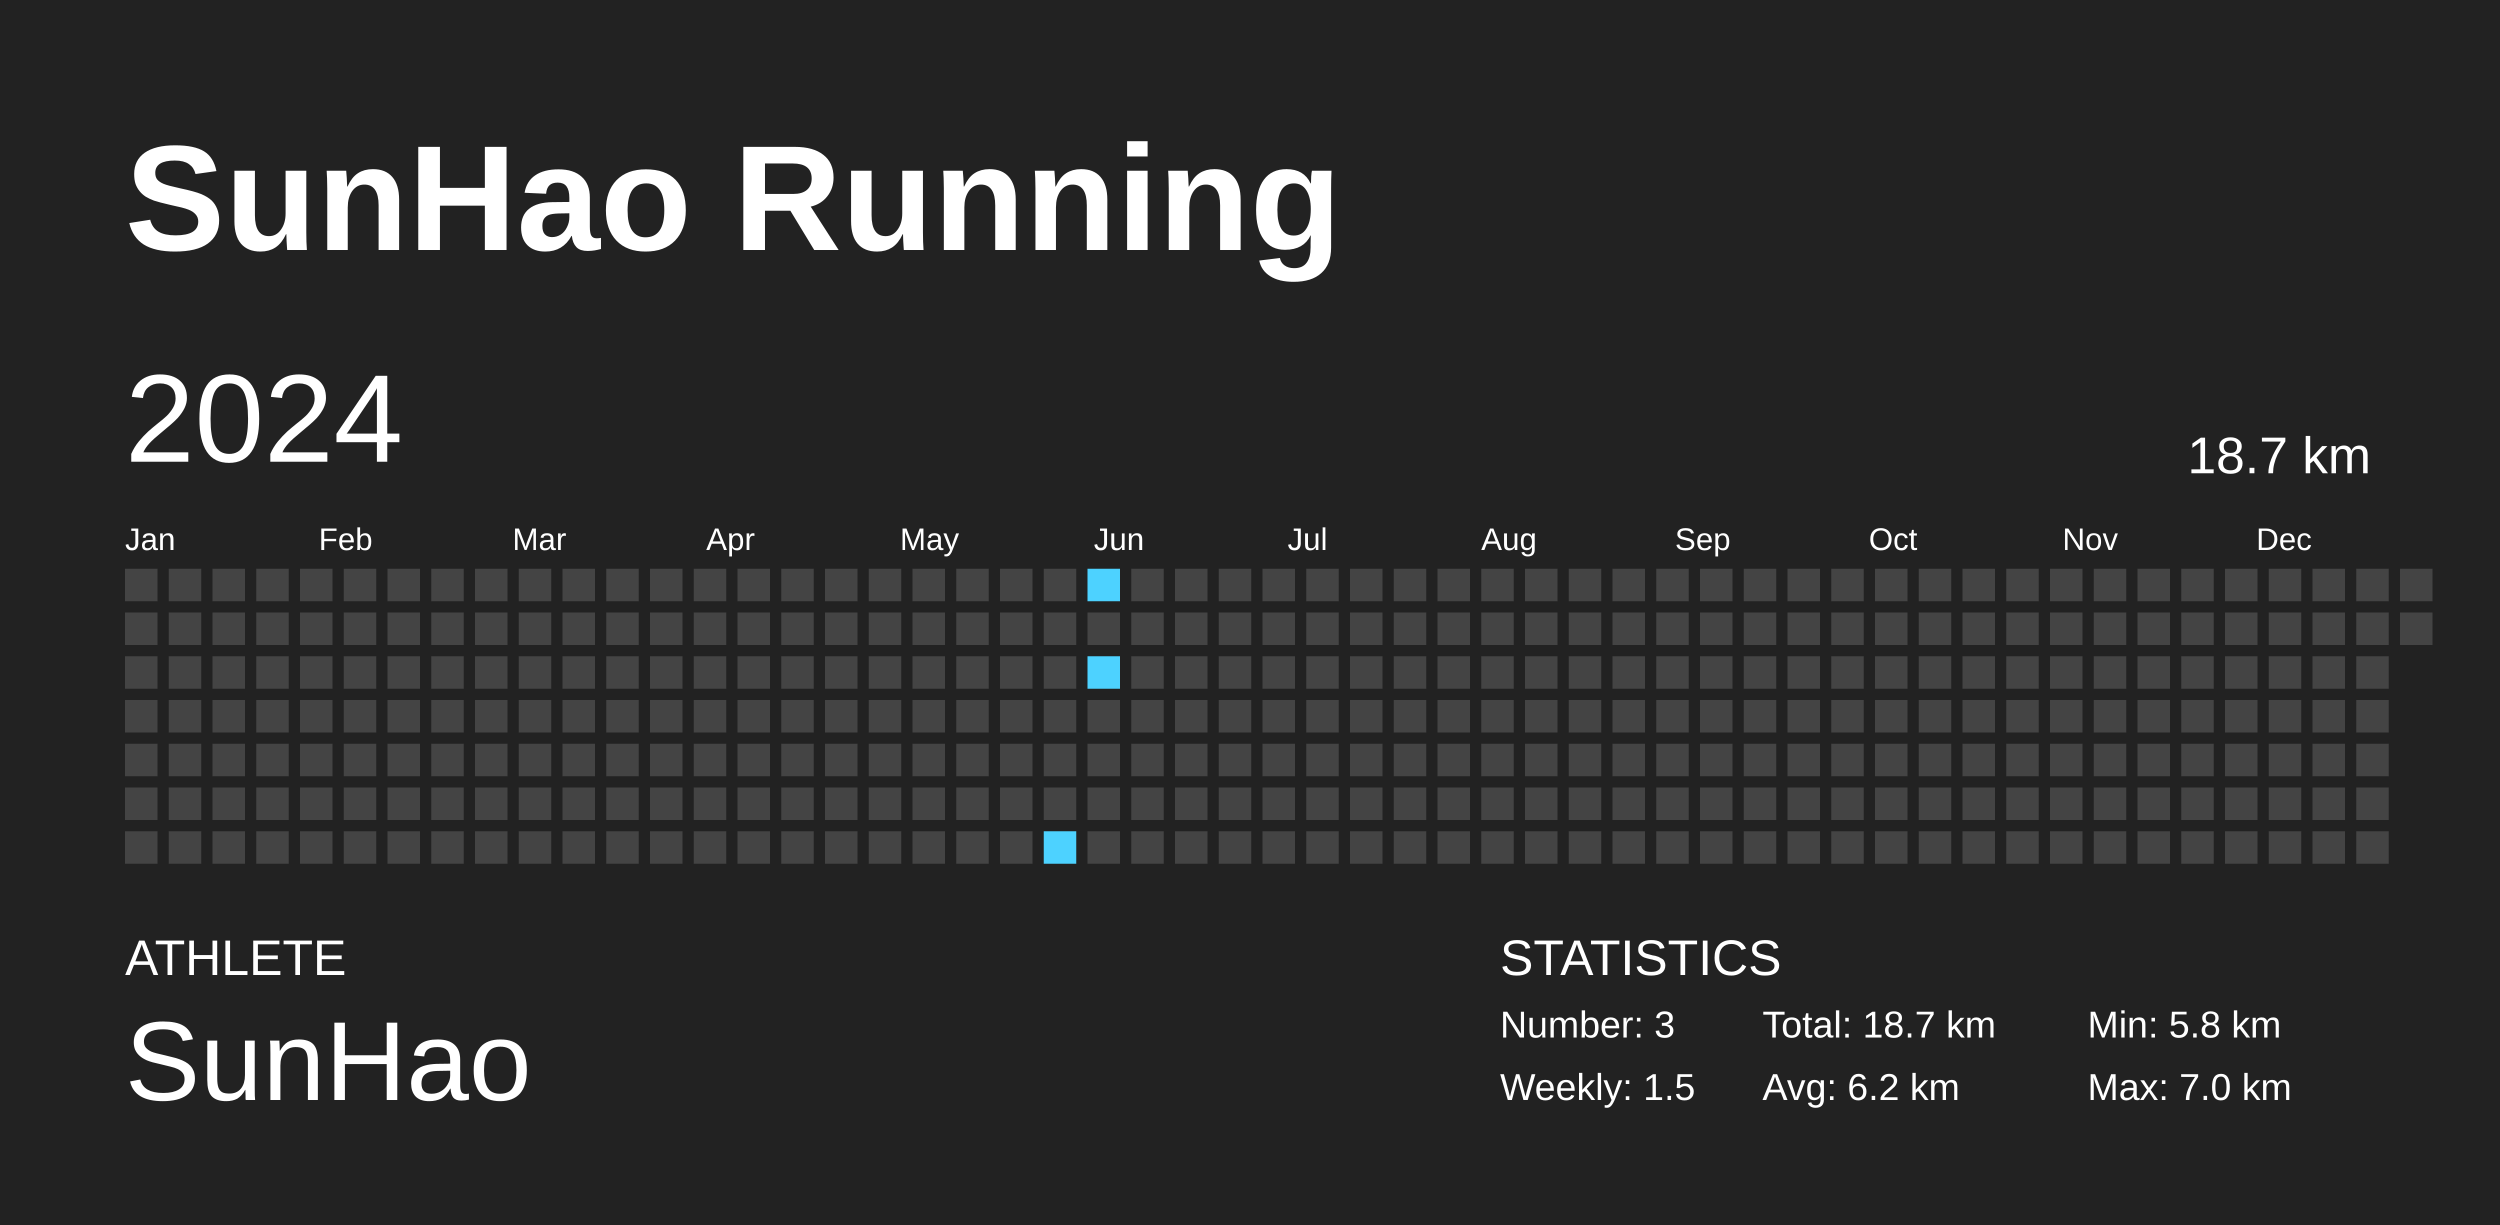
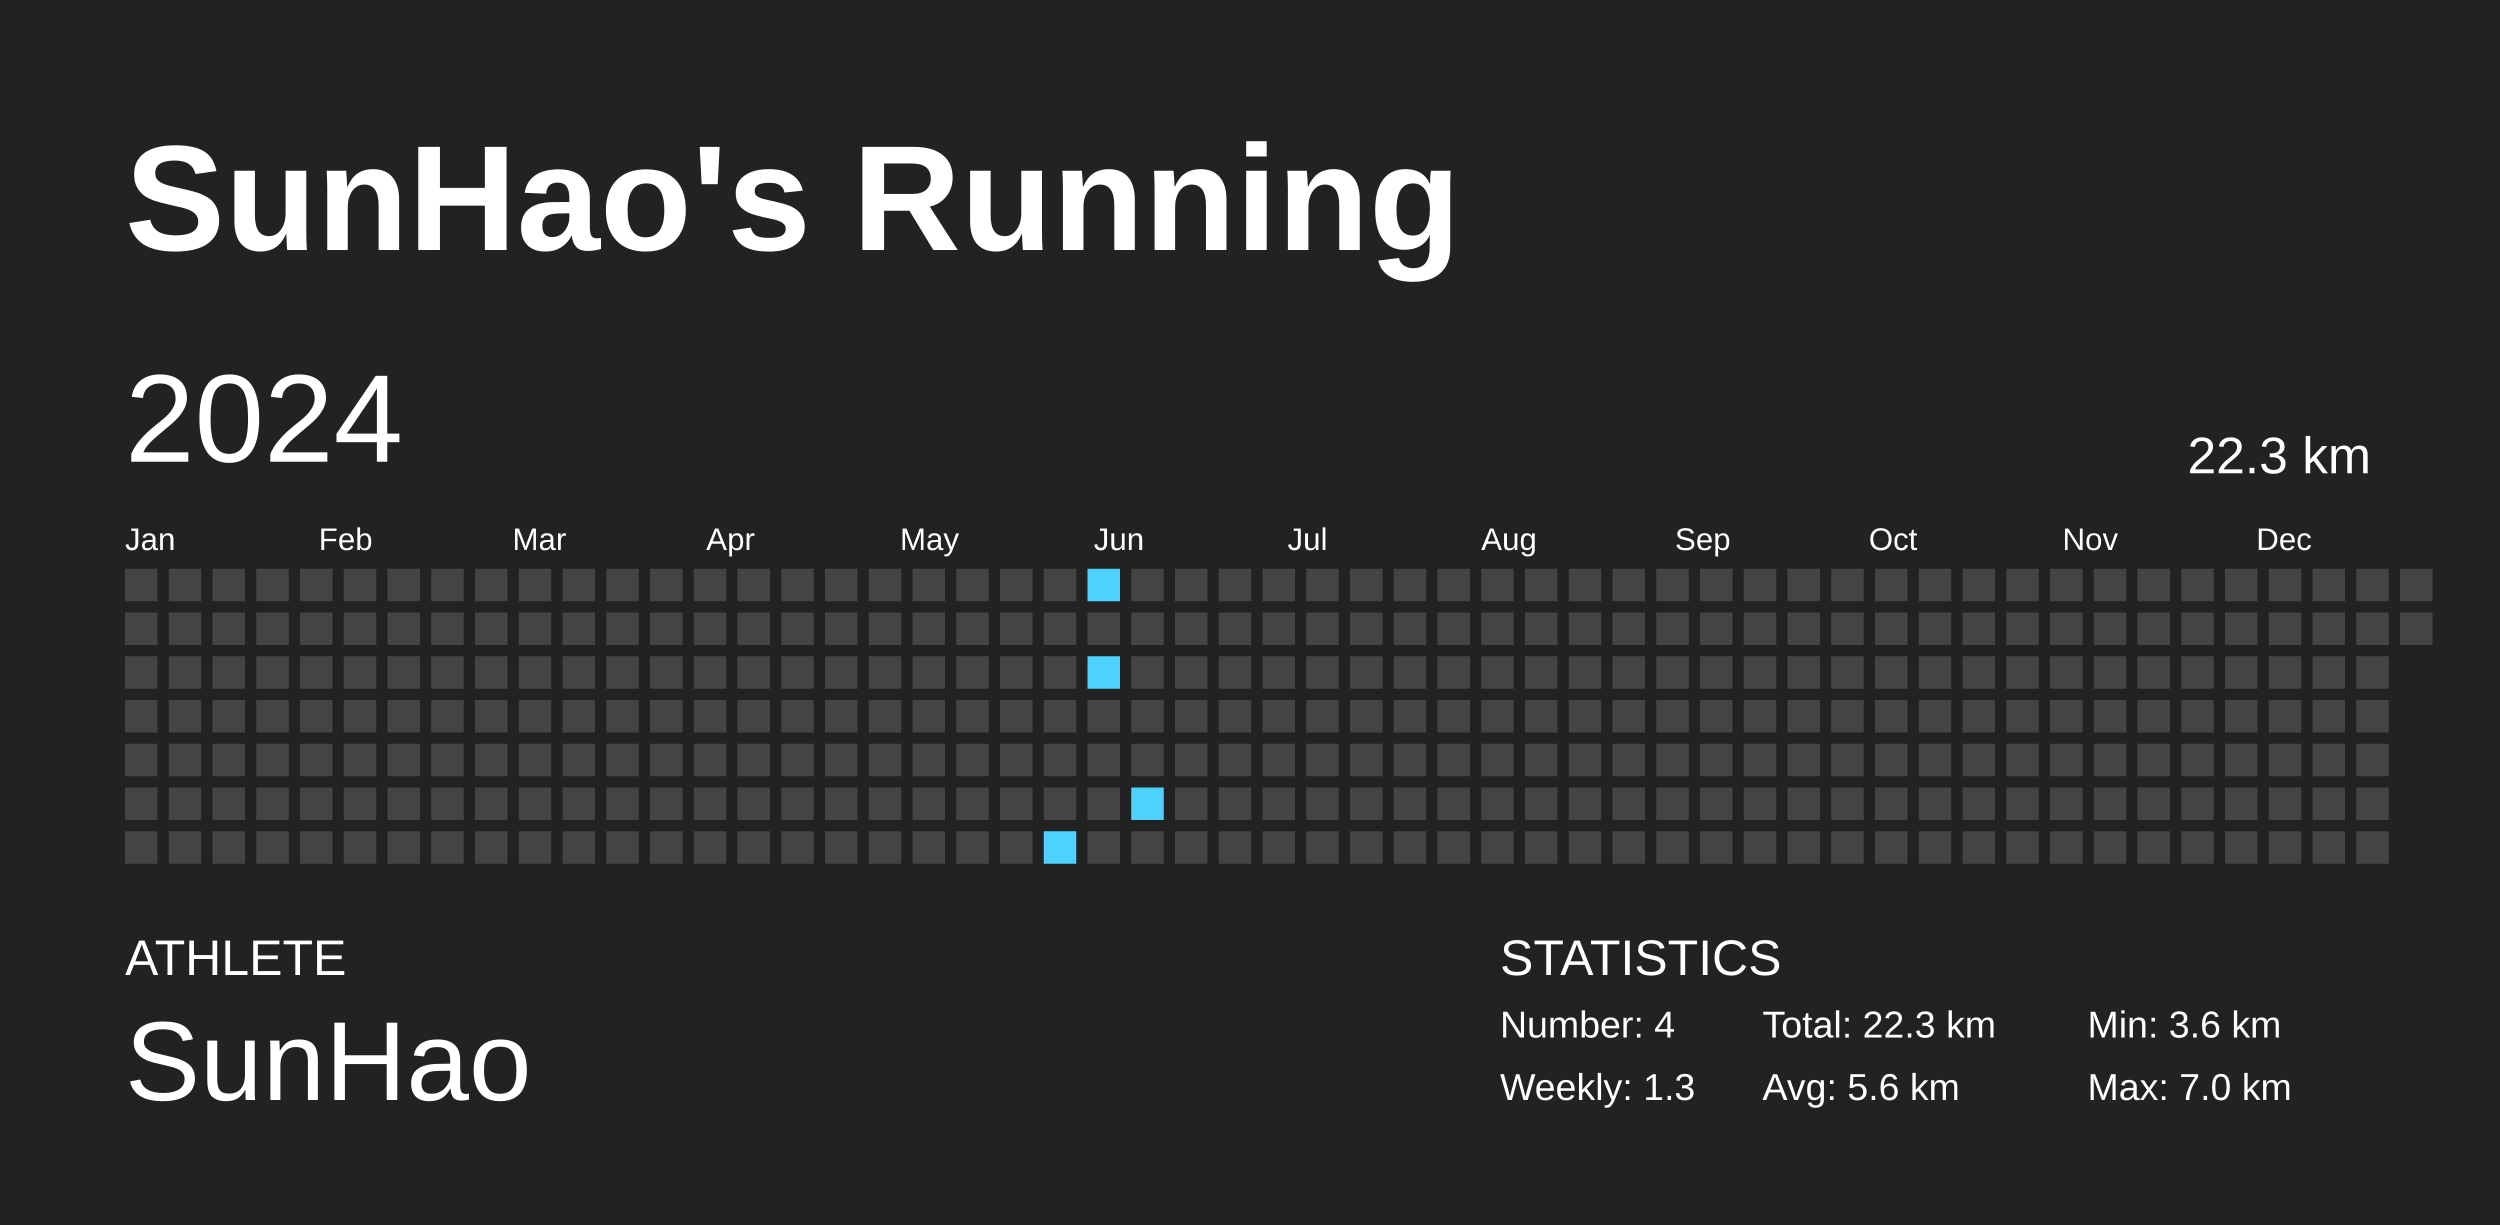
<svg xmlns="http://www.w3.org/2000/svg" baseProfile="full" height="98mm" version="1.1" viewBox="0,0,200,98" width="200mm">
  <defs />
  <rect fill="#222222" height="98" width="200" x="0" y="0" />
-   <text fill="#FFFFFF" style="font-size:12px; font-family:Arial; font-weight:bold;" x="10" y="20">SunHao Running</text>
+   <text fill="#FFFFFF" style="font-size:12px; font-family:Arial; font-weight:bold;" x="10" y="20">SunHao's Running</text>
  <text fill="#FFFFFF" style="font-size:4px; font-family:Arial" x="10" y="78">ATHLETE</text>
  <text fill="#FFFFFF" style="font-size:9px; font-family:Arial" x="10" y="88">SunHao</text>
  <text fill="#FFFFFF" style="font-size:4px; font-family:Arial" x="120" y="78">STATISTICS</text>
-   <text fill="#FFFFFF" style="font-size:3px; font-family:Arial" x="120" y="83">Number: 3</text>
-   <text fill="#FFFFFF" style="font-size:3px; font-family:Arial" x="120" y="88">Weekly: 1.5</text>
-   <text fill="#FFFFFF" style="font-size:3px; font-family:Arial" x="141" y="83">Total: 18.7 km</text>
-   <text fill="#FFFFFF" style="font-size:3px; font-family:Arial" x="141" y="88">Avg: 6.2 km</text>
-   <text fill="#FFFFFF" style="font-size:3px; font-family:Arial" x="167" y="83">Min: 5.8 km</text>
+   <text fill="#FFFFFF" style="font-size:3px; font-family:Arial" x="120" y="83">Number: 4</text>
+   <text fill="#FFFFFF" style="font-size:3px; font-family:Arial" x="120" y="88">Weekly: 1.3</text>
+   <text fill="#FFFFFF" style="font-size:3px; font-family:Arial" x="141" y="83">Total: 22.3 km</text>
+   <text fill="#FFFFFF" style="font-size:3px; font-family:Arial" x="141" y="88">Avg: 5.6 km</text>
+   <text fill="#FFFFFF" style="font-size:3px; font-family:Arial" x="167" y="83">Min: 3.6 km</text>
  <text fill="#FFFFFF" style="font-size:3px; font-family:Arial" x="167" y="88">Max: 7.0 km</text>
  <text dominant-baseline="hanging" fill="#FFFFFF" style="font-size:10.0px; font-family:Arial;" x="10" y="30">2024</text>
-   <text dominant-baseline="hanging" fill="#FFFFFF" style="font-size:4.125px; font-family:Arial;" x="175" y="35">18.7 km</text>
+   <text dominant-baseline="hanging" fill="#FFFFFF" style="font-size:4.125px; font-family:Arial;" x="175" y="35">22.3 km</text>
  <text fill="#FFFFFF" style="font-size:2.5px; font-family:Arial" x="10.0" y="44">Jan</text>
  <text fill="#FFFFFF" style="font-size:2.5px; font-family:Arial" x="25.5" y="44">Feb</text>
  <text fill="#FFFFFF" style="font-size:2.5px; font-family:Arial" x="41.0" y="44">Mar</text>
  <text fill="#FFFFFF" style="font-size:2.5px; font-family:Arial" x="56.5" y="44">Apr</text>
  <text fill="#FFFFFF" style="font-size:2.5px; font-family:Arial" x="72.0" y="44">May</text>
  <text fill="#FFFFFF" style="font-size:2.5px; font-family:Arial" x="87.5" y="44">Jun</text>
  <text fill="#FFFFFF" style="font-size:2.5px; font-family:Arial" x="103.0" y="44">Jul</text>
  <text fill="#FFFFFF" style="font-size:2.5px; font-family:Arial" x="118.5" y="44">Aug</text>
  <text fill="#FFFFFF" style="font-size:2.5px; font-family:Arial" x="134.0" y="44">Sep</text>
  <text fill="#FFFFFF" style="font-size:2.5px; font-family:Arial" x="149.5" y="44">Oct</text>
  <text fill="#FFFFFF" style="font-size:2.5px; font-family:Arial" x="165.0" y="44">Nov</text>
  <text fill="#FFFFFF" style="font-size:2.5px; font-family:Arial" x="180.5" y="44">Dec</text>
  <rect fill="#444444" height="2.6" width="2.6" x="10.0" y="45.5" />
  <rect fill="#444444" height="2.6" width="2.6" x="10.0" y="49.0" />
  <rect fill="#444444" height="2.6" width="2.6" x="10.0" y="52.5" />
  <rect fill="#444444" height="2.6" width="2.6" x="10.0" y="56.0" />
  <rect fill="#444444" height="2.6" width="2.6" x="10.0" y="59.5" />
  <rect fill="#444444" height="2.6" width="2.6" x="10.0" y="63.0" />
  <rect fill="#444444" height="2.6" width="2.6" x="10.0" y="66.5" />
  <rect fill="#444444" height="2.6" width="2.6" x="13.5" y="45.5" />
  <rect fill="#444444" height="2.6" width="2.6" x="13.5" y="49.0" />
  <rect fill="#444444" height="2.6" width="2.6" x="13.5" y="52.5" />
  <rect fill="#444444" height="2.6" width="2.6" x="13.5" y="56.0" />
  <rect fill="#444444" height="2.6" width="2.6" x="13.5" y="59.5" />
  <rect fill="#444444" height="2.6" width="2.6" x="13.5" y="63.0" />
  <rect fill="#444444" height="2.6" width="2.6" x="13.5" y="66.5" />
  <rect fill="#444444" height="2.6" width="2.6" x="17.0" y="45.5" />
  <rect fill="#444444" height="2.6" width="2.6" x="17.0" y="49.0" />
  <rect fill="#444444" height="2.6" width="2.6" x="17.0" y="52.5" />
  <rect fill="#444444" height="2.6" width="2.6" x="17.0" y="56.0" />
  <rect fill="#444444" height="2.6" width="2.6" x="17.0" y="59.5" />
  <rect fill="#444444" height="2.6" width="2.6" x="17.0" y="63.0" />
  <rect fill="#444444" height="2.6" width="2.6" x="17.0" y="66.5" />
  <rect fill="#444444" height="2.6" width="2.6" x="20.5" y="45.5" />
  <rect fill="#444444" height="2.6" width="2.6" x="20.5" y="49.0" />
  <rect fill="#444444" height="2.6" width="2.6" x="20.5" y="52.5" />
  <rect fill="#444444" height="2.6" width="2.6" x="20.5" y="56.0" />
  <rect fill="#444444" height="2.6" width="2.6" x="20.5" y="59.5" />
  <rect fill="#444444" height="2.6" width="2.6" x="20.5" y="63.0" />
  <rect fill="#444444" height="2.6" width="2.6" x="20.5" y="66.5" />
  <rect fill="#444444" height="2.6" width="2.6" x="24.0" y="45.5" />
  <rect fill="#444444" height="2.6" width="2.6" x="24.0" y="49.0" />
  <rect fill="#444444" height="2.6" width="2.6" x="24.0" y="52.5" />
  <rect fill="#444444" height="2.6" width="2.6" x="24.0" y="56.0" />
  <rect fill="#444444" height="2.6" width="2.6" x="24.0" y="59.5" />
  <rect fill="#444444" height="2.6" width="2.6" x="24.0" y="63.0" />
  <rect fill="#444444" height="2.6" width="2.6" x="24.0" y="66.5" />
  <rect fill="#444444" height="2.6" width="2.6" x="27.5" y="45.5" />
  <rect fill="#444444" height="2.6" width="2.6" x="27.5" y="49.0" />
  <rect fill="#444444" height="2.6" width="2.6" x="27.5" y="52.5" />
  <rect fill="#444444" height="2.6" width="2.6" x="27.5" y="56.0" />
  <rect fill="#444444" height="2.6" width="2.6" x="27.5" y="59.5" />
  <rect fill="#444444" height="2.6" width="2.6" x="27.5" y="63.0" />
  <rect fill="#444444" height="2.6" width="2.6" x="27.5" y="66.5" />
  <rect fill="#444444" height="2.6" width="2.6" x="31.0" y="45.5" />
  <rect fill="#444444" height="2.6" width="2.6" x="31.0" y="49.0" />
  <rect fill="#444444" height="2.6" width="2.6" x="31.0" y="52.5" />
  <rect fill="#444444" height="2.6" width="2.6" x="31.0" y="56.0" />
  <rect fill="#444444" height="2.6" width="2.6" x="31.0" y="59.5" />
  <rect fill="#444444" height="2.6" width="2.6" x="31.0" y="63.0" />
  <rect fill="#444444" height="2.6" width="2.6" x="31.0" y="66.5" />
  <rect fill="#444444" height="2.6" width="2.6" x="34.5" y="45.5" />
  <rect fill="#444444" height="2.6" width="2.6" x="34.5" y="49.0" />
  <rect fill="#444444" height="2.6" width="2.6" x="34.5" y="52.5" />
  <rect fill="#444444" height="2.6" width="2.6" x="34.5" y="56.0" />
  <rect fill="#444444" height="2.6" width="2.6" x="34.5" y="59.5" />
  <rect fill="#444444" height="2.6" width="2.6" x="34.5" y="63.0" />
  <rect fill="#444444" height="2.6" width="2.6" x="34.5" y="66.5" />
  <rect fill="#444444" height="2.6" width="2.6" x="38.0" y="45.5" />
  <rect fill="#444444" height="2.6" width="2.6" x="38.0" y="49.0" />
  <rect fill="#444444" height="2.6" width="2.6" x="38.0" y="52.5" />
  <rect fill="#444444" height="2.6" width="2.6" x="38.0" y="56.0" />
  <rect fill="#444444" height="2.6" width="2.6" x="38.0" y="59.5" />
  <rect fill="#444444" height="2.6" width="2.6" x="38.0" y="63.0" />
  <rect fill="#444444" height="2.6" width="2.6" x="38.0" y="66.5" />
  <rect fill="#444444" height="2.6" width="2.6" x="41.5" y="45.5" />
  <rect fill="#444444" height="2.6" width="2.6" x="41.5" y="49.0" />
  <rect fill="#444444" height="2.6" width="2.6" x="41.5" y="52.5" />
  <rect fill="#444444" height="2.6" width="2.6" x="41.5" y="56.0" />
  <rect fill="#444444" height="2.6" width="2.6" x="41.5" y="59.5" />
  <rect fill="#444444" height="2.6" width="2.6" x="41.5" y="63.0" />
  <rect fill="#444444" height="2.6" width="2.6" x="41.5" y="66.5" />
  <rect fill="#444444" height="2.6" width="2.6" x="45.0" y="45.5" />
  <rect fill="#444444" height="2.6" width="2.6" x="45.0" y="49.0" />
  <rect fill="#444444" height="2.6" width="2.6" x="45.0" y="52.5" />
  <rect fill="#444444" height="2.6" width="2.6" x="45.0" y="56.0" />
  <rect fill="#444444" height="2.6" width="2.6" x="45.0" y="59.5" />
  <rect fill="#444444" height="2.6" width="2.6" x="45.0" y="63.0" />
  <rect fill="#444444" height="2.6" width="2.6" x="45.0" y="66.5" />
  <rect fill="#444444" height="2.6" width="2.6" x="48.5" y="45.5" />
  <rect fill="#444444" height="2.6" width="2.6" x="48.5" y="49.0" />
  <rect fill="#444444" height="2.6" width="2.6" x="48.5" y="52.5" />
  <rect fill="#444444" height="2.6" width="2.6" x="48.5" y="56.0" />
  <rect fill="#444444" height="2.6" width="2.6" x="48.5" y="59.5" />
  <rect fill="#444444" height="2.6" width="2.6" x="48.5" y="63.0" />
  <rect fill="#444444" height="2.6" width="2.6" x="48.5" y="66.5" />
  <rect fill="#444444" height="2.6" width="2.6" x="52.0" y="45.5" />
  <rect fill="#444444" height="2.6" width="2.6" x="52.0" y="49.0" />
  <rect fill="#444444" height="2.6" width="2.6" x="52.0" y="52.5" />
  <rect fill="#444444" height="2.6" width="2.6" x="52.0" y="56.0" />
  <rect fill="#444444" height="2.6" width="2.6" x="52.0" y="59.5" />
  <rect fill="#444444" height="2.6" width="2.6" x="52.0" y="63.0" />
  <rect fill="#444444" height="2.6" width="2.6" x="52.0" y="66.5" />
  <rect fill="#444444" height="2.6" width="2.6" x="55.5" y="45.5" />
  <rect fill="#444444" height="2.6" width="2.6" x="55.5" y="49.0" />
  <rect fill="#444444" height="2.6" width="2.6" x="55.5" y="52.5" />
  <rect fill="#444444" height="2.6" width="2.6" x="55.5" y="56.0" />
  <rect fill="#444444" height="2.6" width="2.6" x="55.5" y="59.5" />
  <rect fill="#444444" height="2.6" width="2.6" x="55.5" y="63.0" />
  <rect fill="#444444" height="2.6" width="2.6" x="55.5" y="66.5" />
  <rect fill="#444444" height="2.6" width="2.6" x="59.0" y="45.5" />
  <rect fill="#444444" height="2.6" width="2.6" x="59.0" y="49.0" />
  <rect fill="#444444" height="2.6" width="2.6" x="59.0" y="52.5" />
  <rect fill="#444444" height="2.6" width="2.6" x="59.0" y="56.0" />
  <rect fill="#444444" height="2.6" width="2.6" x="59.0" y="59.5" />
  <rect fill="#444444" height="2.6" width="2.6" x="59.0" y="63.0" />
  <rect fill="#444444" height="2.6" width="2.6" x="59.0" y="66.5" />
  <rect fill="#444444" height="2.6" width="2.6" x="62.5" y="45.5" />
  <rect fill="#444444" height="2.6" width="2.6" x="62.5" y="49.0" />
  <rect fill="#444444" height="2.6" width="2.6" x="62.5" y="52.5" />
  <rect fill="#444444" height="2.6" width="2.6" x="62.5" y="56.0" />
  <rect fill="#444444" height="2.6" width="2.6" x="62.5" y="59.5" />
  <rect fill="#444444" height="2.6" width="2.6" x="62.5" y="63.0" />
  <rect fill="#444444" height="2.6" width="2.6" x="62.5" y="66.5" />
  <rect fill="#444444" height="2.6" width="2.6" x="66.0" y="45.5" />
  <rect fill="#444444" height="2.6" width="2.6" x="66.0" y="49.0" />
  <rect fill="#444444" height="2.6" width="2.6" x="66.0" y="52.5" />
  <rect fill="#444444" height="2.6" width="2.6" x="66.0" y="56.0" />
  <rect fill="#444444" height="2.6" width="2.6" x="66.0" y="59.5" />
  <rect fill="#444444" height="2.6" width="2.6" x="66.0" y="63.0" />
  <rect fill="#444444" height="2.6" width="2.6" x="66.0" y="66.5" />
  <rect fill="#444444" height="2.6" width="2.6" x="69.5" y="45.5" />
  <rect fill="#444444" height="2.6" width="2.6" x="69.5" y="49.0" />
  <rect fill="#444444" height="2.6" width="2.6" x="69.5" y="52.5" />
  <rect fill="#444444" height="2.6" width="2.6" x="69.5" y="56.0" />
  <rect fill="#444444" height="2.6" width="2.6" x="69.5" y="59.5" />
  <rect fill="#444444" height="2.6" width="2.6" x="69.5" y="63.0" />
  <rect fill="#444444" height="2.6" width="2.6" x="69.5" y="66.5" />
  <rect fill="#444444" height="2.6" width="2.6" x="73.0" y="45.5" />
  <rect fill="#444444" height="2.6" width="2.6" x="73.0" y="49.0" />
  <rect fill="#444444" height="2.6" width="2.6" x="73.0" y="52.5" />
  <rect fill="#444444" height="2.6" width="2.6" x="73.0" y="56.0" />
  <rect fill="#444444" height="2.6" width="2.6" x="73.0" y="59.5" />
  <rect fill="#444444" height="2.6" width="2.6" x="73.0" y="63.0" />
  <rect fill="#444444" height="2.6" width="2.6" x="73.0" y="66.5" />
  <rect fill="#444444" height="2.6" width="2.6" x="76.5" y="45.5" />
  <rect fill="#444444" height="2.6" width="2.6" x="76.5" y="49.0" />
  <rect fill="#444444" height="2.6" width="2.6" x="76.5" y="52.5" />
  <rect fill="#444444" height="2.6" width="2.6" x="76.5" y="56.0" />
  <rect fill="#444444" height="2.6" width="2.6" x="76.5" y="59.5" />
  <rect fill="#444444" height="2.6" width="2.6" x="76.5" y="63.0" />
  <rect fill="#444444" height="2.6" width="2.6" x="76.5" y="66.5" />
  <rect fill="#444444" height="2.6" width="2.6" x="80.0" y="45.5" />
  <rect fill="#444444" height="2.6" width="2.6" x="80.0" y="49.0" />
  <rect fill="#444444" height="2.6" width="2.6" x="80.0" y="52.5" />
  <rect fill="#444444" height="2.6" width="2.6" x="80.0" y="56.0" />
  <rect fill="#444444" height="2.6" width="2.6" x="80.0" y="59.5" />
  <rect fill="#444444" height="2.6" width="2.6" x="80.0" y="63.0" />
  <rect fill="#444444" height="2.6" width="2.6" x="80.0" y="66.5" />
  <rect fill="#444444" height="2.6" width="2.6" x="83.5" y="45.5" />
  <rect fill="#444444" height="2.6" width="2.6" x="83.5" y="49.0" />
  <rect fill="#444444" height="2.6" width="2.6" x="83.5" y="52.5" />
  <rect fill="#444444" height="2.6" width="2.6" x="83.5" y="56.0" />
  <rect fill="#444444" height="2.6" width="2.6" x="83.5" y="59.5" />
  <rect fill="#444444" height="2.6" width="2.6" x="83.5" y="63.0" />
  <rect fill="#4dd2ff" height="2.6" width="2.6" x="83.5" y="66.5" />
  <rect fill="#4dd2ff" height="2.6" width="2.6" x="87.0" y="45.5" />
  <rect fill="#444444" height="2.6" width="2.6" x="87.0" y="49.0" />
  <rect fill="#4dd2ff" height="2.6" width="2.6" x="87.0" y="52.5" />
  <rect fill="#444444" height="2.6" width="2.6" x="87.0" y="56.0" />
  <rect fill="#444444" height="2.6" width="2.6" x="87.0" y="59.5" />
  <rect fill="#444444" height="2.6" width="2.6" x="87.0" y="63.0" />
  <rect fill="#444444" height="2.6" width="2.6" x="87.0" y="66.5" />
  <rect fill="#444444" height="2.6" width="2.6" x="90.5" y="45.5" />
  <rect fill="#444444" height="2.6" width="2.6" x="90.5" y="49.0" />
  <rect fill="#444444" height="2.6" width="2.6" x="90.5" y="52.5" />
  <rect fill="#444444" height="2.6" width="2.6" x="90.5" y="56.0" />
  <rect fill="#444444" height="2.6" width="2.6" x="90.5" y="59.5" />
-   <rect fill="#444444" height="2.6" width="2.6" x="90.5" y="63.0" />
+   <rect fill="#4dd2ff" height="2.6" width="2.6" x="90.5" y="63.0" />
  <rect fill="#444444" height="2.6" width="2.6" x="90.5" y="66.5" />
  <rect fill="#444444" height="2.6" width="2.6" x="94.0" y="45.5" />
  <rect fill="#444444" height="2.6" width="2.6" x="94.0" y="49.0" />
  <rect fill="#444444" height="2.6" width="2.6" x="94.0" y="52.5" />
  <rect fill="#444444" height="2.6" width="2.6" x="94.0" y="56.0" />
  <rect fill="#444444" height="2.6" width="2.6" x="94.0" y="59.5" />
  <rect fill="#444444" height="2.6" width="2.6" x="94.0" y="63.0" />
  <rect fill="#444444" height="2.6" width="2.6" x="94.0" y="66.5" />
  <rect fill="#444444" height="2.6" width="2.6" x="97.5" y="45.5" />
  <rect fill="#444444" height="2.6" width="2.6" x="97.5" y="49.0" />
  <rect fill="#444444" height="2.6" width="2.6" x="97.5" y="52.5" />
  <rect fill="#444444" height="2.6" width="2.6" x="97.5" y="56.0" />
  <rect fill="#444444" height="2.6" width="2.6" x="97.5" y="59.5" />
  <rect fill="#444444" height="2.6" width="2.6" x="97.5" y="63.0" />
  <rect fill="#444444" height="2.6" width="2.6" x="97.5" y="66.5" />
  <rect fill="#444444" height="2.6" width="2.6" x="101.0" y="45.5" />
  <rect fill="#444444" height="2.6" width="2.6" x="101.0" y="49.0" />
  <rect fill="#444444" height="2.6" width="2.6" x="101.0" y="52.5" />
  <rect fill="#444444" height="2.6" width="2.6" x="101.0" y="56.0" />
  <rect fill="#444444" height="2.6" width="2.6" x="101.0" y="59.5" />
  <rect fill="#444444" height="2.6" width="2.6" x="101.0" y="63.0" />
  <rect fill="#444444" height="2.6" width="2.6" x="101.0" y="66.5" />
  <rect fill="#444444" height="2.6" width="2.6" x="104.5" y="45.5" />
  <rect fill="#444444" height="2.6" width="2.6" x="104.5" y="49.0" />
  <rect fill="#444444" height="2.6" width="2.6" x="104.5" y="52.5" />
  <rect fill="#444444" height="2.6" width="2.6" x="104.5" y="56.0" />
  <rect fill="#444444" height="2.6" width="2.6" x="104.5" y="59.5" />
  <rect fill="#444444" height="2.6" width="2.6" x="104.5" y="63.0" />
  <rect fill="#444444" height="2.6" width="2.6" x="104.5" y="66.5" />
  <rect fill="#444444" height="2.6" width="2.6" x="108.0" y="45.5" />
  <rect fill="#444444" height="2.6" width="2.6" x="108.0" y="49.0" />
  <rect fill="#444444" height="2.6" width="2.6" x="108.0" y="52.5" />
  <rect fill="#444444" height="2.6" width="2.6" x="108.0" y="56.0" />
  <rect fill="#444444" height="2.6" width="2.6" x="108.0" y="59.5" />
  <rect fill="#444444" height="2.6" width="2.6" x="108.0" y="63.0" />
  <rect fill="#444444" height="2.6" width="2.6" x="108.0" y="66.5" />
  <rect fill="#444444" height="2.6" width="2.6" x="111.5" y="45.5" />
  <rect fill="#444444" height="2.6" width="2.6" x="111.5" y="49.0" />
  <rect fill="#444444" height="2.6" width="2.6" x="111.5" y="52.5" />
  <rect fill="#444444" height="2.6" width="2.6" x="111.5" y="56.0" />
  <rect fill="#444444" height="2.6" width="2.6" x="111.5" y="59.5" />
  <rect fill="#444444" height="2.6" width="2.6" x="111.5" y="63.0" />
  <rect fill="#444444" height="2.6" width="2.6" x="111.5" y="66.5" />
  <rect fill="#444444" height="2.6" width="2.6" x="115.0" y="45.5" />
  <rect fill="#444444" height="2.6" width="2.6" x="115.0" y="49.0" />
  <rect fill="#444444" height="2.6" width="2.6" x="115.0" y="52.5" />
  <rect fill="#444444" height="2.6" width="2.6" x="115.0" y="56.0" />
  <rect fill="#444444" height="2.6" width="2.6" x="115.0" y="59.5" />
  <rect fill="#444444" height="2.6" width="2.6" x="115.0" y="63.0" />
  <rect fill="#444444" height="2.6" width="2.6" x="115.0" y="66.5" />
  <rect fill="#444444" height="2.6" width="2.6" x="118.5" y="45.5" />
  <rect fill="#444444" height="2.6" width="2.6" x="118.5" y="49.0" />
  <rect fill="#444444" height="2.6" width="2.6" x="118.5" y="52.5" />
  <rect fill="#444444" height="2.6" width="2.6" x="118.5" y="56.0" />
  <rect fill="#444444" height="2.6" width="2.6" x="118.5" y="59.5" />
  <rect fill="#444444" height="2.6" width="2.6" x="118.5" y="63.0" />
  <rect fill="#444444" height="2.6" width="2.6" x="118.5" y="66.5" />
  <rect fill="#444444" height="2.6" width="2.6" x="122.0" y="45.5" />
  <rect fill="#444444" height="2.6" width="2.6" x="122.0" y="49.0" />
  <rect fill="#444444" height="2.6" width="2.6" x="122.0" y="52.5" />
  <rect fill="#444444" height="2.6" width="2.6" x="122.0" y="56.0" />
  <rect fill="#444444" height="2.6" width="2.6" x="122.0" y="59.5" />
  <rect fill="#444444" height="2.6" width="2.6" x="122.0" y="63.0" />
  <rect fill="#444444" height="2.6" width="2.6" x="122.0" y="66.5" />
  <rect fill="#444444" height="2.6" width="2.6" x="125.5" y="45.5" />
  <rect fill="#444444" height="2.6" width="2.6" x="125.5" y="49.0" />
  <rect fill="#444444" height="2.6" width="2.6" x="125.5" y="52.5" />
  <rect fill="#444444" height="2.6" width="2.6" x="125.5" y="56.0" />
  <rect fill="#444444" height="2.6" width="2.6" x="125.5" y="59.5" />
  <rect fill="#444444" height="2.6" width="2.6" x="125.5" y="63.0" />
  <rect fill="#444444" height="2.6" width="2.6" x="125.5" y="66.5" />
  <rect fill="#444444" height="2.6" width="2.6" x="129.0" y="45.5" />
  <rect fill="#444444" height="2.6" width="2.6" x="129.0" y="49.0" />
  <rect fill="#444444" height="2.6" width="2.6" x="129.0" y="52.5" />
  <rect fill="#444444" height="2.6" width="2.6" x="129.0" y="56.0" />
  <rect fill="#444444" height="2.6" width="2.6" x="129.0" y="59.5" />
  <rect fill="#444444" height="2.6" width="2.6" x="129.0" y="63.0" />
  <rect fill="#444444" height="2.6" width="2.6" x="129.0" y="66.5" />
  <rect fill="#444444" height="2.6" width="2.6" x="132.5" y="45.5" />
  <rect fill="#444444" height="2.6" width="2.6" x="132.5" y="49.0" />
  <rect fill="#444444" height="2.6" width="2.6" x="132.5" y="52.5" />
  <rect fill="#444444" height="2.6" width="2.6" x="132.5" y="56.0" />
  <rect fill="#444444" height="2.6" width="2.6" x="132.5" y="59.5" />
  <rect fill="#444444" height="2.6" width="2.6" x="132.5" y="63.0" />
  <rect fill="#444444" height="2.6" width="2.6" x="132.5" y="66.5" />
  <rect fill="#444444" height="2.6" width="2.6" x="136.0" y="45.5" />
  <rect fill="#444444" height="2.6" width="2.6" x="136.0" y="49.0" />
  <rect fill="#444444" height="2.6" width="2.6" x="136.0" y="52.5" />
  <rect fill="#444444" height="2.6" width="2.6" x="136.0" y="56.0" />
  <rect fill="#444444" height="2.6" width="2.6" x="136.0" y="59.5" />
  <rect fill="#444444" height="2.6" width="2.6" x="136.0" y="63.0" />
  <rect fill="#444444" height="2.6" width="2.6" x="136.0" y="66.5" />
  <rect fill="#444444" height="2.6" width="2.6" x="139.5" y="45.5" />
  <rect fill="#444444" height="2.6" width="2.6" x="139.5" y="49.0" />
  <rect fill="#444444" height="2.6" width="2.6" x="139.5" y="52.5" />
  <rect fill="#444444" height="2.6" width="2.6" x="139.5" y="56.0" />
  <rect fill="#444444" height="2.6" width="2.6" x="139.5" y="59.5" />
  <rect fill="#444444" height="2.6" width="2.6" x="139.5" y="63.0" />
  <rect fill="#444444" height="2.6" width="2.6" x="139.5" y="66.5" />
  <rect fill="#444444" height="2.6" width="2.6" x="143.0" y="45.5" />
  <rect fill="#444444" height="2.6" width="2.6" x="143.0" y="49.0" />
  <rect fill="#444444" height="2.6" width="2.6" x="143.0" y="52.5" />
  <rect fill="#444444" height="2.6" width="2.6" x="143.0" y="56.0" />
  <rect fill="#444444" height="2.6" width="2.6" x="143.0" y="59.5" />
  <rect fill="#444444" height="2.6" width="2.6" x="143.0" y="63.0" />
  <rect fill="#444444" height="2.6" width="2.6" x="143.0" y="66.5" />
  <rect fill="#444444" height="2.6" width="2.6" x="146.5" y="45.5" />
  <rect fill="#444444" height="2.6" width="2.6" x="146.5" y="49.0" />
  <rect fill="#444444" height="2.6" width="2.6" x="146.5" y="52.5" />
  <rect fill="#444444" height="2.6" width="2.6" x="146.5" y="56.0" />
  <rect fill="#444444" height="2.6" width="2.6" x="146.5" y="59.5" />
  <rect fill="#444444" height="2.6" width="2.6" x="146.5" y="63.0" />
  <rect fill="#444444" height="2.6" width="2.6" x="146.5" y="66.5" />
  <rect fill="#444444" height="2.6" width="2.6" x="150.0" y="45.5" />
  <rect fill="#444444" height="2.6" width="2.6" x="150.0" y="49.0" />
  <rect fill="#444444" height="2.6" width="2.6" x="150.0" y="52.5" />
  <rect fill="#444444" height="2.6" width="2.6" x="150.0" y="56.0" />
  <rect fill="#444444" height="2.6" width="2.6" x="150.0" y="59.5" />
  <rect fill="#444444" height="2.6" width="2.6" x="150.0" y="63.0" />
  <rect fill="#444444" height="2.6" width="2.6" x="150.0" y="66.5" />
  <rect fill="#444444" height="2.6" width="2.6" x="153.5" y="45.5" />
  <rect fill="#444444" height="2.6" width="2.6" x="153.5" y="49.0" />
  <rect fill="#444444" height="2.6" width="2.6" x="153.5" y="52.5" />
  <rect fill="#444444" height="2.6" width="2.6" x="153.5" y="56.0" />
  <rect fill="#444444" height="2.6" width="2.6" x="153.5" y="59.5" />
  <rect fill="#444444" height="2.6" width="2.6" x="153.5" y="63.0" />
  <rect fill="#444444" height="2.6" width="2.6" x="153.5" y="66.5" />
  <rect fill="#444444" height="2.6" width="2.6" x="157.0" y="45.5" />
  <rect fill="#444444" height="2.6" width="2.6" x="157.0" y="49.0" />
  <rect fill="#444444" height="2.6" width="2.6" x="157.0" y="52.5" />
  <rect fill="#444444" height="2.6" width="2.6" x="157.0" y="56.0" />
  <rect fill="#444444" height="2.6" width="2.6" x="157.0" y="59.5" />
  <rect fill="#444444" height="2.6" width="2.6" x="157.0" y="63.0" />
  <rect fill="#444444" height="2.6" width="2.6" x="157.0" y="66.5" />
  <rect fill="#444444" height="2.6" width="2.6" x="160.5" y="45.5" />
  <rect fill="#444444" height="2.6" width="2.6" x="160.5" y="49.0" />
  <rect fill="#444444" height="2.6" width="2.6" x="160.5" y="52.5" />
  <rect fill="#444444" height="2.6" width="2.6" x="160.5" y="56.0" />
  <rect fill="#444444" height="2.6" width="2.6" x="160.5" y="59.5" />
  <rect fill="#444444" height="2.6" width="2.6" x="160.5" y="63.0" />
  <rect fill="#444444" height="2.6" width="2.6" x="160.5" y="66.5" />
  <rect fill="#444444" height="2.6" width="2.6" x="164.0" y="45.5" />
  <rect fill="#444444" height="2.6" width="2.6" x="164.0" y="49.0" />
  <rect fill="#444444" height="2.6" width="2.6" x="164.0" y="52.5" />
  <rect fill="#444444" height="2.6" width="2.6" x="164.0" y="56.0" />
  <rect fill="#444444" height="2.6" width="2.6" x="164.0" y="59.5" />
  <rect fill="#444444" height="2.6" width="2.6" x="164.0" y="63.0" />
  <rect fill="#444444" height="2.6" width="2.6" x="164.0" y="66.5" />
  <rect fill="#444444" height="2.6" width="2.6" x="167.5" y="45.5" />
  <rect fill="#444444" height="2.6" width="2.6" x="167.5" y="49.0" />
  <rect fill="#444444" height="2.6" width="2.6" x="167.5" y="52.5" />
  <rect fill="#444444" height="2.6" width="2.6" x="167.5" y="56.0" />
  <rect fill="#444444" height="2.6" width="2.6" x="167.5" y="59.5" />
  <rect fill="#444444" height="2.6" width="2.6" x="167.5" y="63.0" />
  <rect fill="#444444" height="2.6" width="2.6" x="167.5" y="66.5" />
  <rect fill="#444444" height="2.6" width="2.6" x="171.0" y="45.5" />
  <rect fill="#444444" height="2.6" width="2.6" x="171.0" y="49.0" />
  <rect fill="#444444" height="2.6" width="2.6" x="171.0" y="52.5" />
  <rect fill="#444444" height="2.6" width="2.6" x="171.0" y="56.0" />
  <rect fill="#444444" height="2.6" width="2.6" x="171.0" y="59.5" />
  <rect fill="#444444" height="2.6" width="2.6" x="171.0" y="63.0" />
  <rect fill="#444444" height="2.6" width="2.6" x="171.0" y="66.5" />
  <rect fill="#444444" height="2.6" width="2.6" x="174.5" y="45.5" />
  <rect fill="#444444" height="2.6" width="2.6" x="174.5" y="49.0" />
  <rect fill="#444444" height="2.6" width="2.6" x="174.5" y="52.5" />
  <rect fill="#444444" height="2.6" width="2.6" x="174.5" y="56.0" />
  <rect fill="#444444" height="2.6" width="2.6" x="174.5" y="59.5" />
  <rect fill="#444444" height="2.6" width="2.6" x="174.5" y="63.0" />
  <rect fill="#444444" height="2.6" width="2.6" x="174.5" y="66.5" />
  <rect fill="#444444" height="2.6" width="2.6" x="178.0" y="45.5" />
  <rect fill="#444444" height="2.6" width="2.6" x="178.0" y="49.0" />
  <rect fill="#444444" height="2.6" width="2.6" x="178.0" y="52.5" />
  <rect fill="#444444" height="2.6" width="2.6" x="178.0" y="56.0" />
  <rect fill="#444444" height="2.6" width="2.6" x="178.0" y="59.5" />
  <rect fill="#444444" height="2.6" width="2.6" x="178.0" y="63.0" />
  <rect fill="#444444" height="2.6" width="2.6" x="178.0" y="66.5" />
  <rect fill="#444444" height="2.6" width="2.6" x="181.5" y="45.5" />
  <rect fill="#444444" height="2.6" width="2.6" x="181.5" y="49.0" />
  <rect fill="#444444" height="2.6" width="2.6" x="181.5" y="52.5" />
  <rect fill="#444444" height="2.6" width="2.6" x="181.5" y="56.0" />
  <rect fill="#444444" height="2.6" width="2.6" x="181.5" y="59.5" />
  <rect fill="#444444" height="2.6" width="2.6" x="181.5" y="63.0" />
  <rect fill="#444444" height="2.6" width="2.6" x="181.5" y="66.5" />
  <rect fill="#444444" height="2.6" width="2.6" x="185.0" y="45.5" />
  <rect fill="#444444" height="2.6" width="2.6" x="185.0" y="49.0" />
  <rect fill="#444444" height="2.6" width="2.6" x="185.0" y="52.5" />
  <rect fill="#444444" height="2.6" width="2.6" x="185.0" y="56.0" />
  <rect fill="#444444" height="2.6" width="2.6" x="185.0" y="59.5" />
  <rect fill="#444444" height="2.6" width="2.6" x="185.0" y="63.0" />
  <rect fill="#444444" height="2.6" width="2.6" x="185.0" y="66.5" />
  <rect fill="#444444" height="2.6" width="2.6" x="188.5" y="45.5" />
  <rect fill="#444444" height="2.6" width="2.6" x="188.5" y="49.0" />
  <rect fill="#444444" height="2.6" width="2.6" x="188.5" y="52.5" />
  <rect fill="#444444" height="2.6" width="2.6" x="188.5" y="56.0" />
  <rect fill="#444444" height="2.6" width="2.6" x="188.5" y="59.5" />
  <rect fill="#444444" height="2.6" width="2.6" x="188.5" y="63.0" />
  <rect fill="#444444" height="2.6" width="2.6" x="188.5" y="66.5" />
  <rect fill="#444444" height="2.6" width="2.6" x="192.0" y="45.5" />
  <rect fill="#444444" height="2.6" width="2.6" x="192.0" y="49.0" />
</svg>
